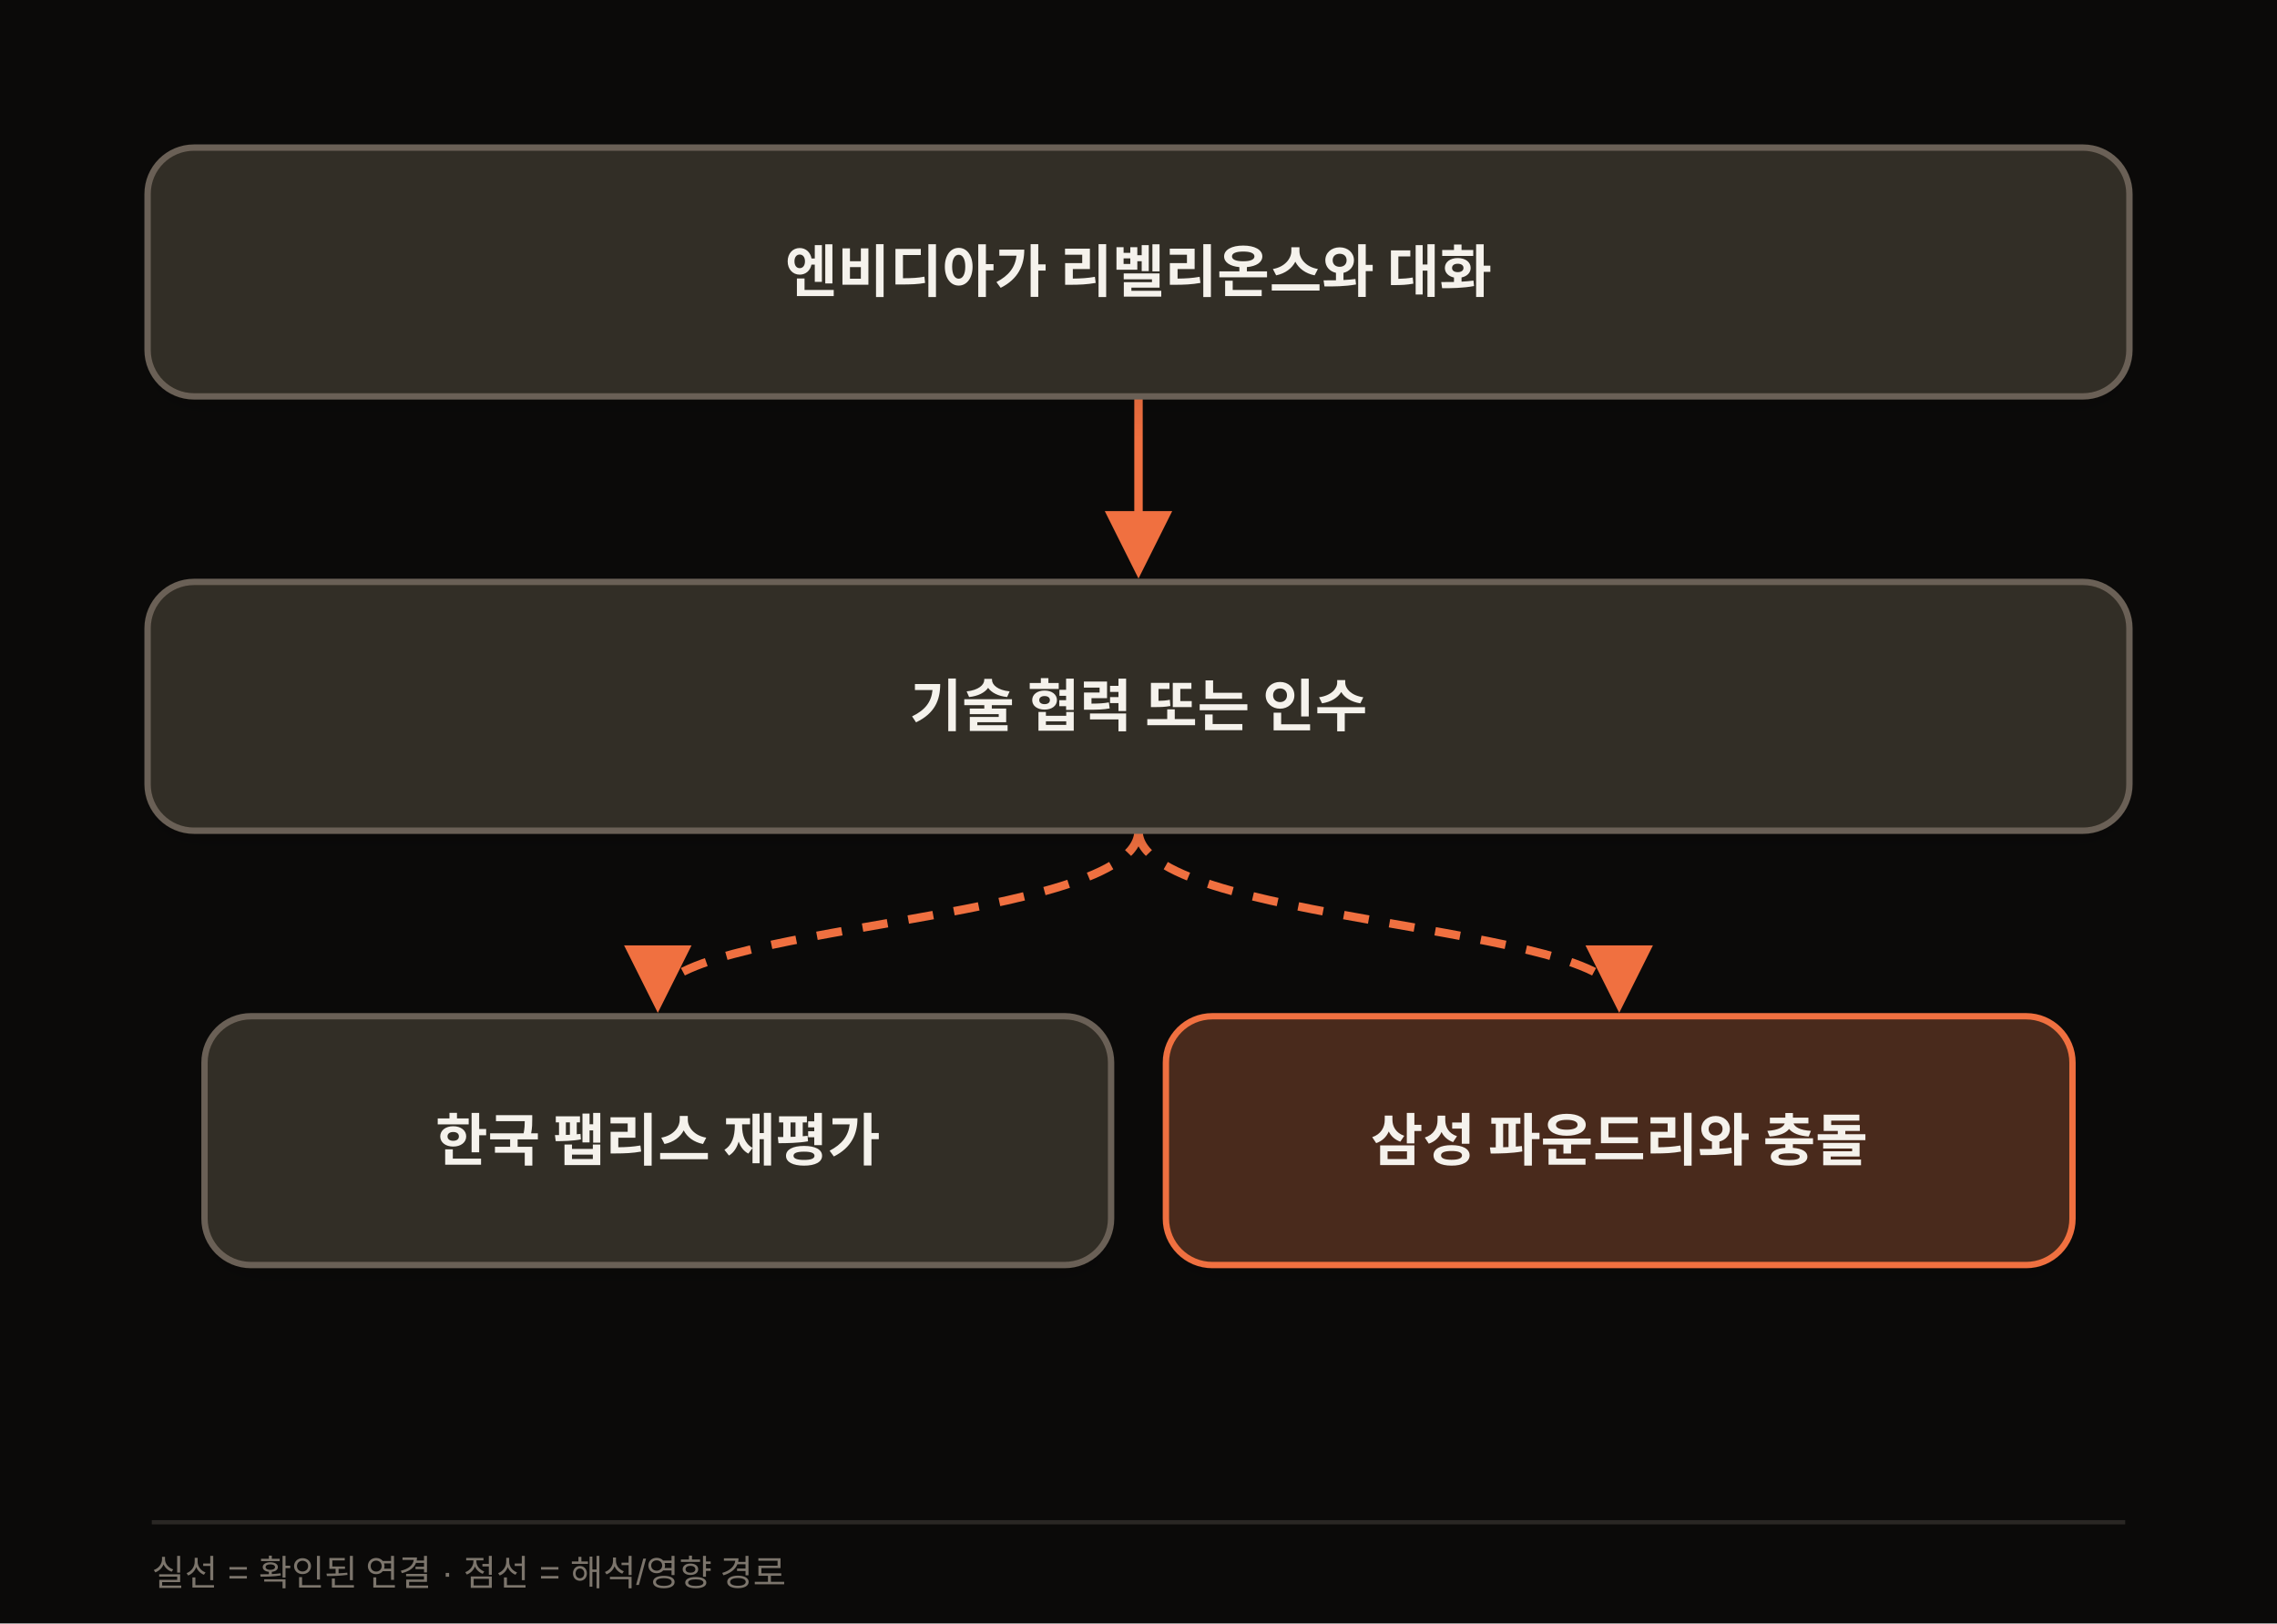
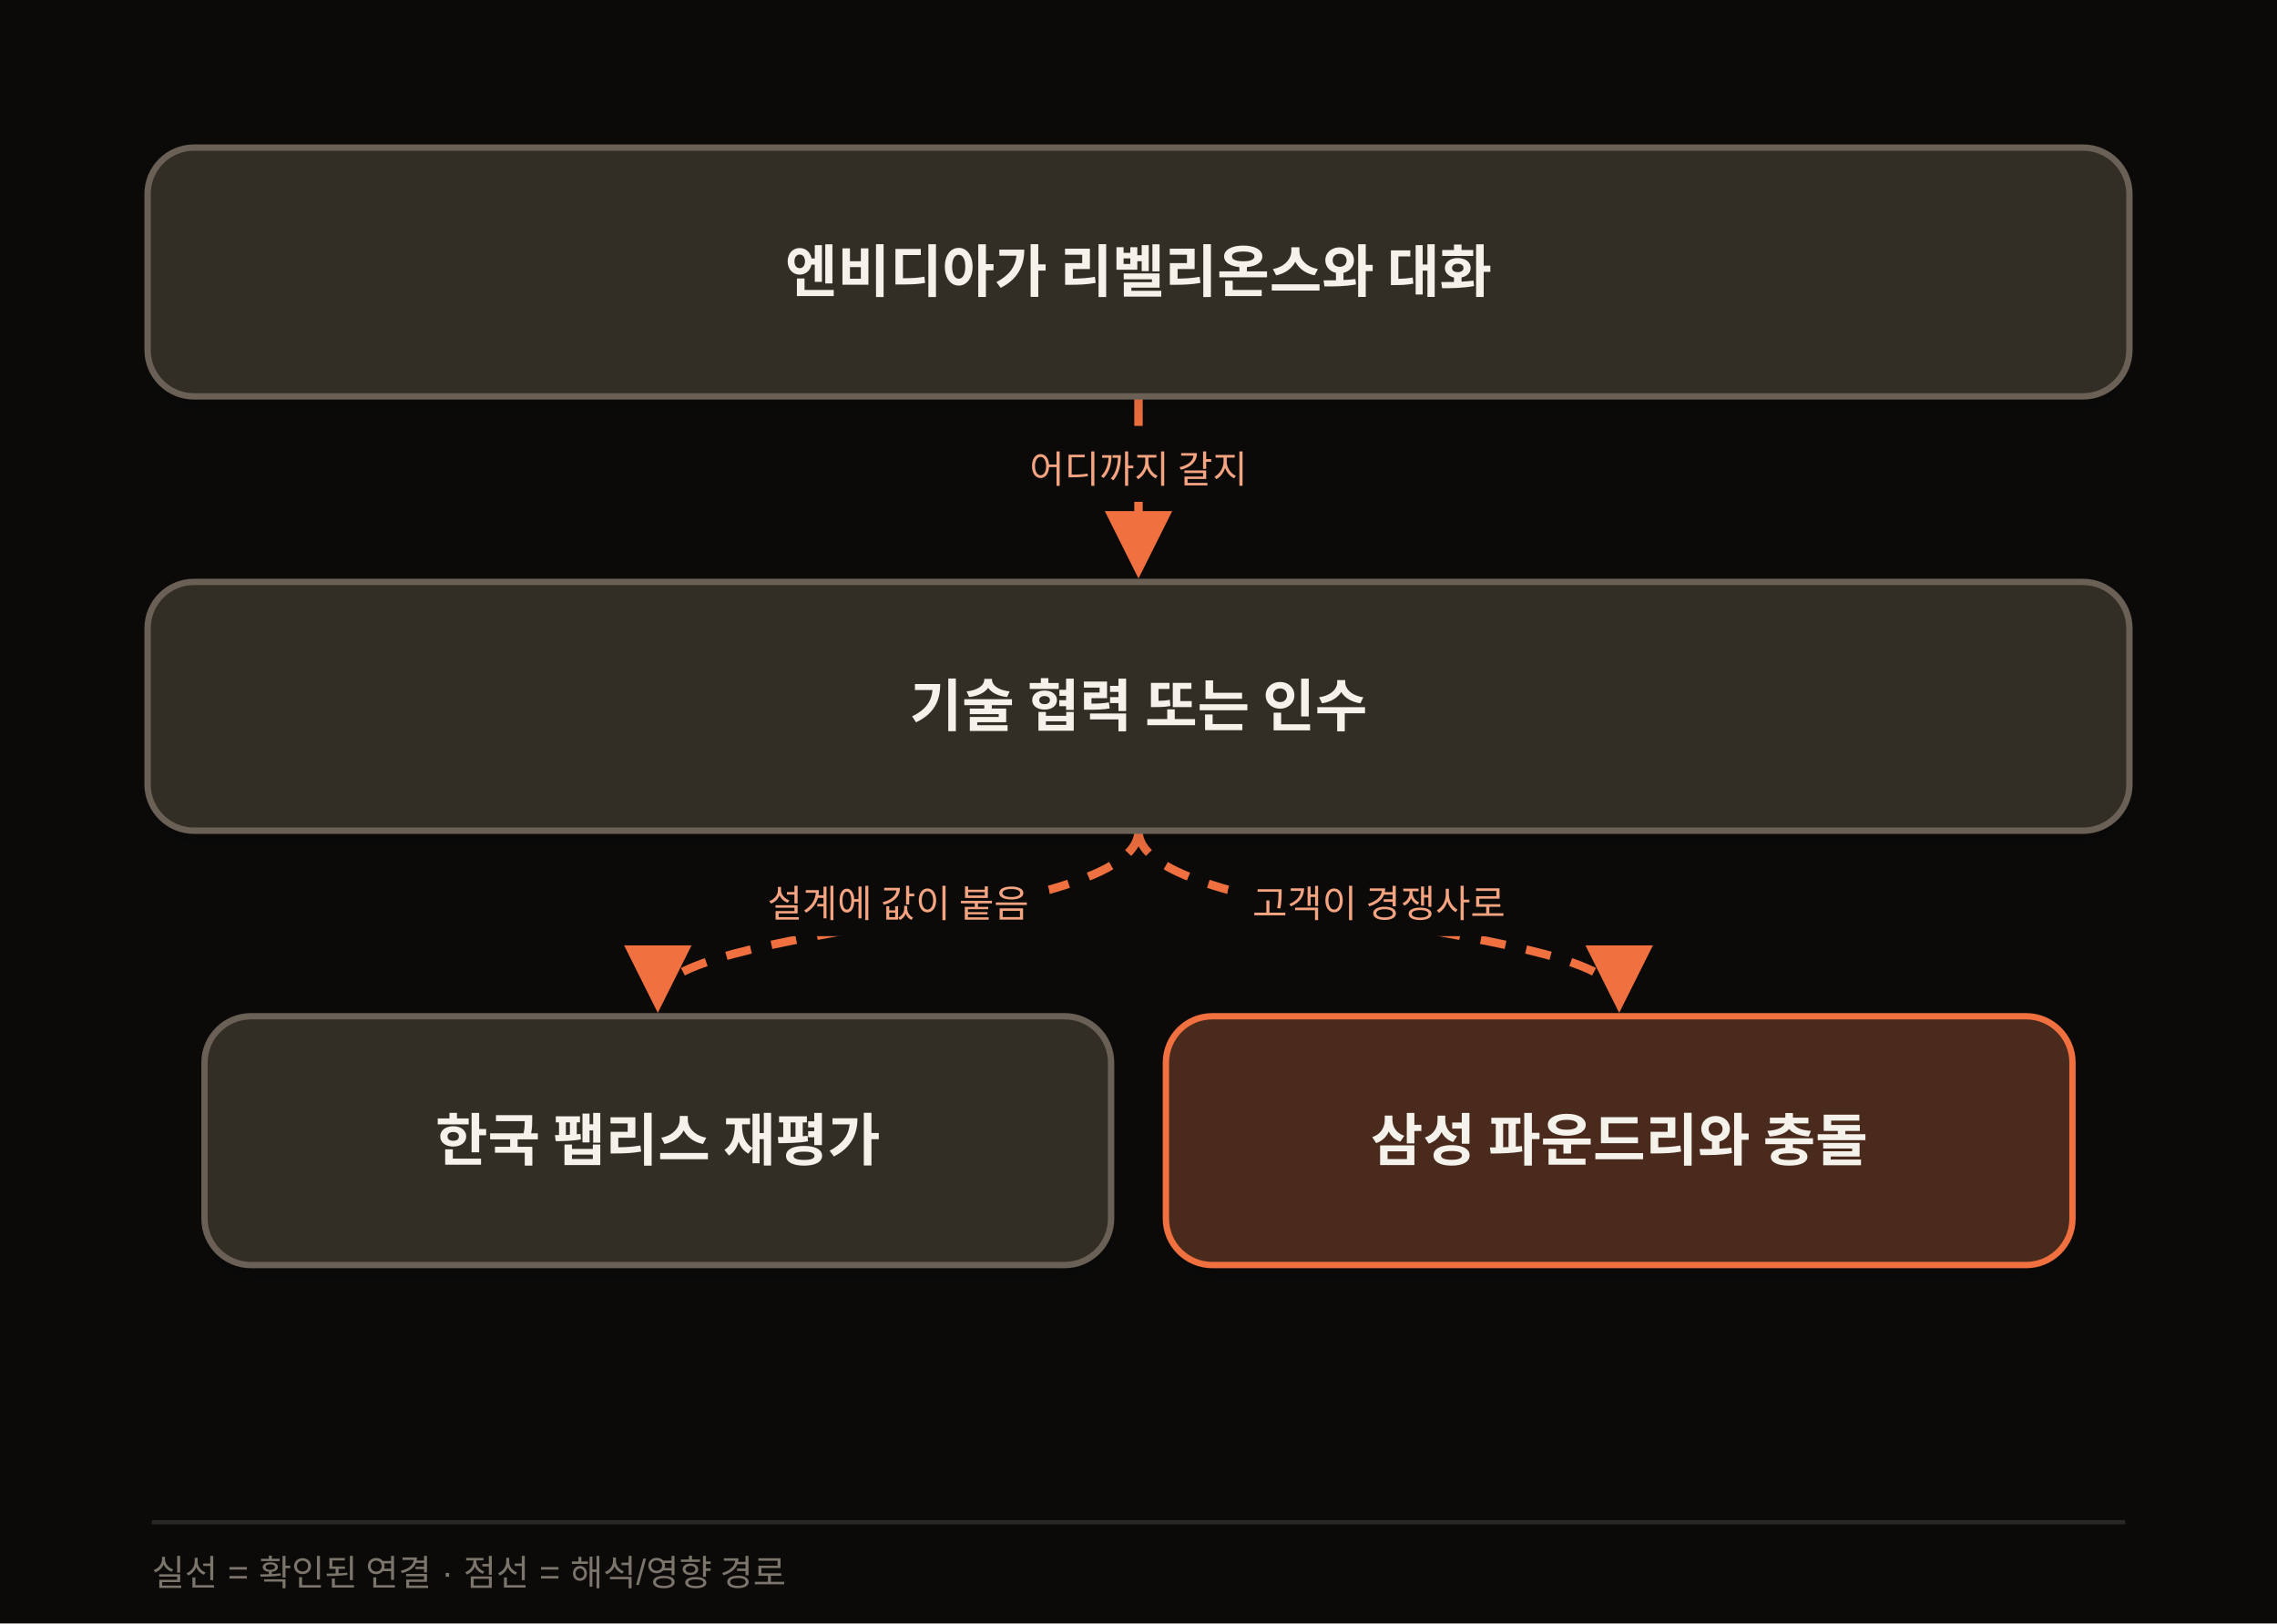
<svg xmlns="http://www.w3.org/2000/svg" width="1080" height="770" viewBox="0 0 1080 770" class="morning-diagram" data-motion-orientation="LR" data-motion-steps="5">
  <defs>
    <filter id="shadow" x="-20%" y="-20%" width="140%" height="160%">
      <feDropShadow dx="0" dy="6" stdDeviation="8" flood-color="#111111" flood-opacity=".09" />
    </filter>
    <marker id="arrow" viewBox="0 0 10 10" refX="8" refY="5" markerWidth="8" markerHeight="8" orient="auto-start-reverse">
      <path d="M 0 0 L 10 5 L 0 10 z" fill="#F07040" />
    </marker>
  </defs>
  <rect width="1080" height="770" fill="#0B0A09" />
  <g class="motion-step motion-edge" data-motion-step="1" style="--motion-delay:680ms">
-     <path d="M 540.0 188.0 C 540.0 232.0, 540.0 232.0, 540.0 268.0" fill="none" stroke="#F07040" stroke-width="4" marker-end="url(#arrow)" />
+     <path d="M 540.0 188.0 L 540.0 268.0" fill="none" stroke="#F07040" stroke-width="4" marker-end="url(#arrow)" />
+     <rect x="468.0" y="202.0" width="144" height="36" rx="18" fill="#0B0A09" />
+     <text x="540.0" y="229.0" text-anchor="middle" font-family="Apple SD Gothic Neo,Malgun Gothic,Arial,sans-serif" font-size="18" fill="#F5A481">어디까지 갈지</text>
  </g>
  <g class="motion-step motion-edge" data-motion-step="3" style="--motion-delay:2040ms">
    <path d="M 540.0 394.0 C 540.0 438.0, 312.0 438.0, 312.0 474.0" fill="none" stroke="#F07040" stroke-width="4" stroke-dasharray="12 10" marker-end="url(#arrow)" />
+     <rect x="354.0" y="408.0" width="144" height="36" rx="18" fill="#0B0A09" />
+     <text x="426.0" y="435.0" text-anchor="middle" font-family="Apple SD Gothic Neo,Malgun Gothic,Arial,sans-serif" font-size="18" fill="#F5A481">설계에 값이 붙음</text>
  </g>
  <g class="motion-step motion-edge" data-motion-step="3" style="--motion-delay:3400ms">
    <path d="M 540.0 394.0 C 540.0 438.0, 768.0 438.0, 768.0 474.0" fill="none" stroke="#F07040" stroke-width="4" stroke-dasharray="12 10" marker-end="url(#arrow)" />
+     <rect x="582.0" y="408.0" width="144" height="36" rx="18" fill="#0B0A09" />
+     <text x="654.0" y="435.0" text-anchor="middle" font-family="Apple SD Gothic Neo,Malgun Gothic,Arial,sans-serif" font-size="18" fill="#F5A481">고객이 경쟁사로</text>
  </g>
  <g class="motion-step motion-node" data-motion-step="0" style="--motion-delay:0ms;--motion-accent-delay:640ms">
    <rect class="motion-node-shape" x="70.0" y="70.0" width="940.0" height="118.0" rx="22" fill="#332E26" stroke="#6B6156" stroke-width="3" filter="url(#shadow)" />
    <text x="540.0" y="129.0" text-anchor="middle" dominant-baseline="middle" font-family="Apple SD Gothic Neo,Malgun Gothic,Arial,sans-serif" font-size="27" font-weight="700" fill="#F5F2EC">엔비디아가 리벨리온스와 대화</text>
  </g>
  <g class="motion-step motion-node" data-motion-step="2" style="--motion-delay:1360ms;--motion-accent-delay:2000ms">
    <rect class="motion-node-shape" x="70.0" y="276.0" width="940.0" height="118.0" rx="22" fill="#332E26" stroke="#6B6156" stroke-width="3" filter="url(#shadow)" />
    <text x="540.0" y="335.0" text-anchor="middle" dominant-baseline="middle" font-family="Apple SD Gothic Neo,Malgun Gothic,Arial,sans-serif" font-size="27" font-weight="700" fill="#F5F2EC">기술 협력 또는 인수</text>
  </g>
  <g class="motion-step motion-node" data-motion-step="4" style="--motion-delay:2720ms;--motion-accent-delay:3360ms">
    <rect class="motion-node-shape" x="97.0" y="482.0" width="430.0" height="118.0" rx="22" fill="#332E26" stroke="#6B6156" stroke-width="3" filter="url(#shadow)" />
    <text x="312.0" y="541.0" text-anchor="middle" dominant-baseline="middle" font-family="Apple SD Gothic Neo,Malgun Gothic,Arial,sans-serif" font-size="27" font-weight="700" fill="#F5F2EC">한국 팹리스 재평가</text>
  </g>
  <g class="motion-step motion-node motion-risk" data-motion-step="4" style="--motion-delay:4080ms;--motion-accent-delay:4720ms">
    <rect class="motion-node-shape" x="553.0" y="482.0" width="430.0" height="118.0" rx="22" fill="#4A2C1A" stroke="#F07040" stroke-width="3" filter="url(#shadow)" />
    <text x="768.0" y="541.0" text-anchor="middle" dominant-baseline="middle" font-family="Apple SD Gothic Neo,Malgun Gothic,Arial,sans-serif" font-size="27" font-weight="700" fill="#F5F2EC">삼성 파운드리와 충돌</text>
  </g>
  <line x1="72" y1="722" x2="1008" y2="722" stroke="#2A2724" stroke-width="2" />
  <text x="72" y="752" font-family="Apple SD Gothic Neo,Malgun Gothic,Arial,sans-serif" font-size="17" fill="#7C756C">실선 = 확인된 연결 · 점선 = 해석/영향 경로</text>
</svg>
